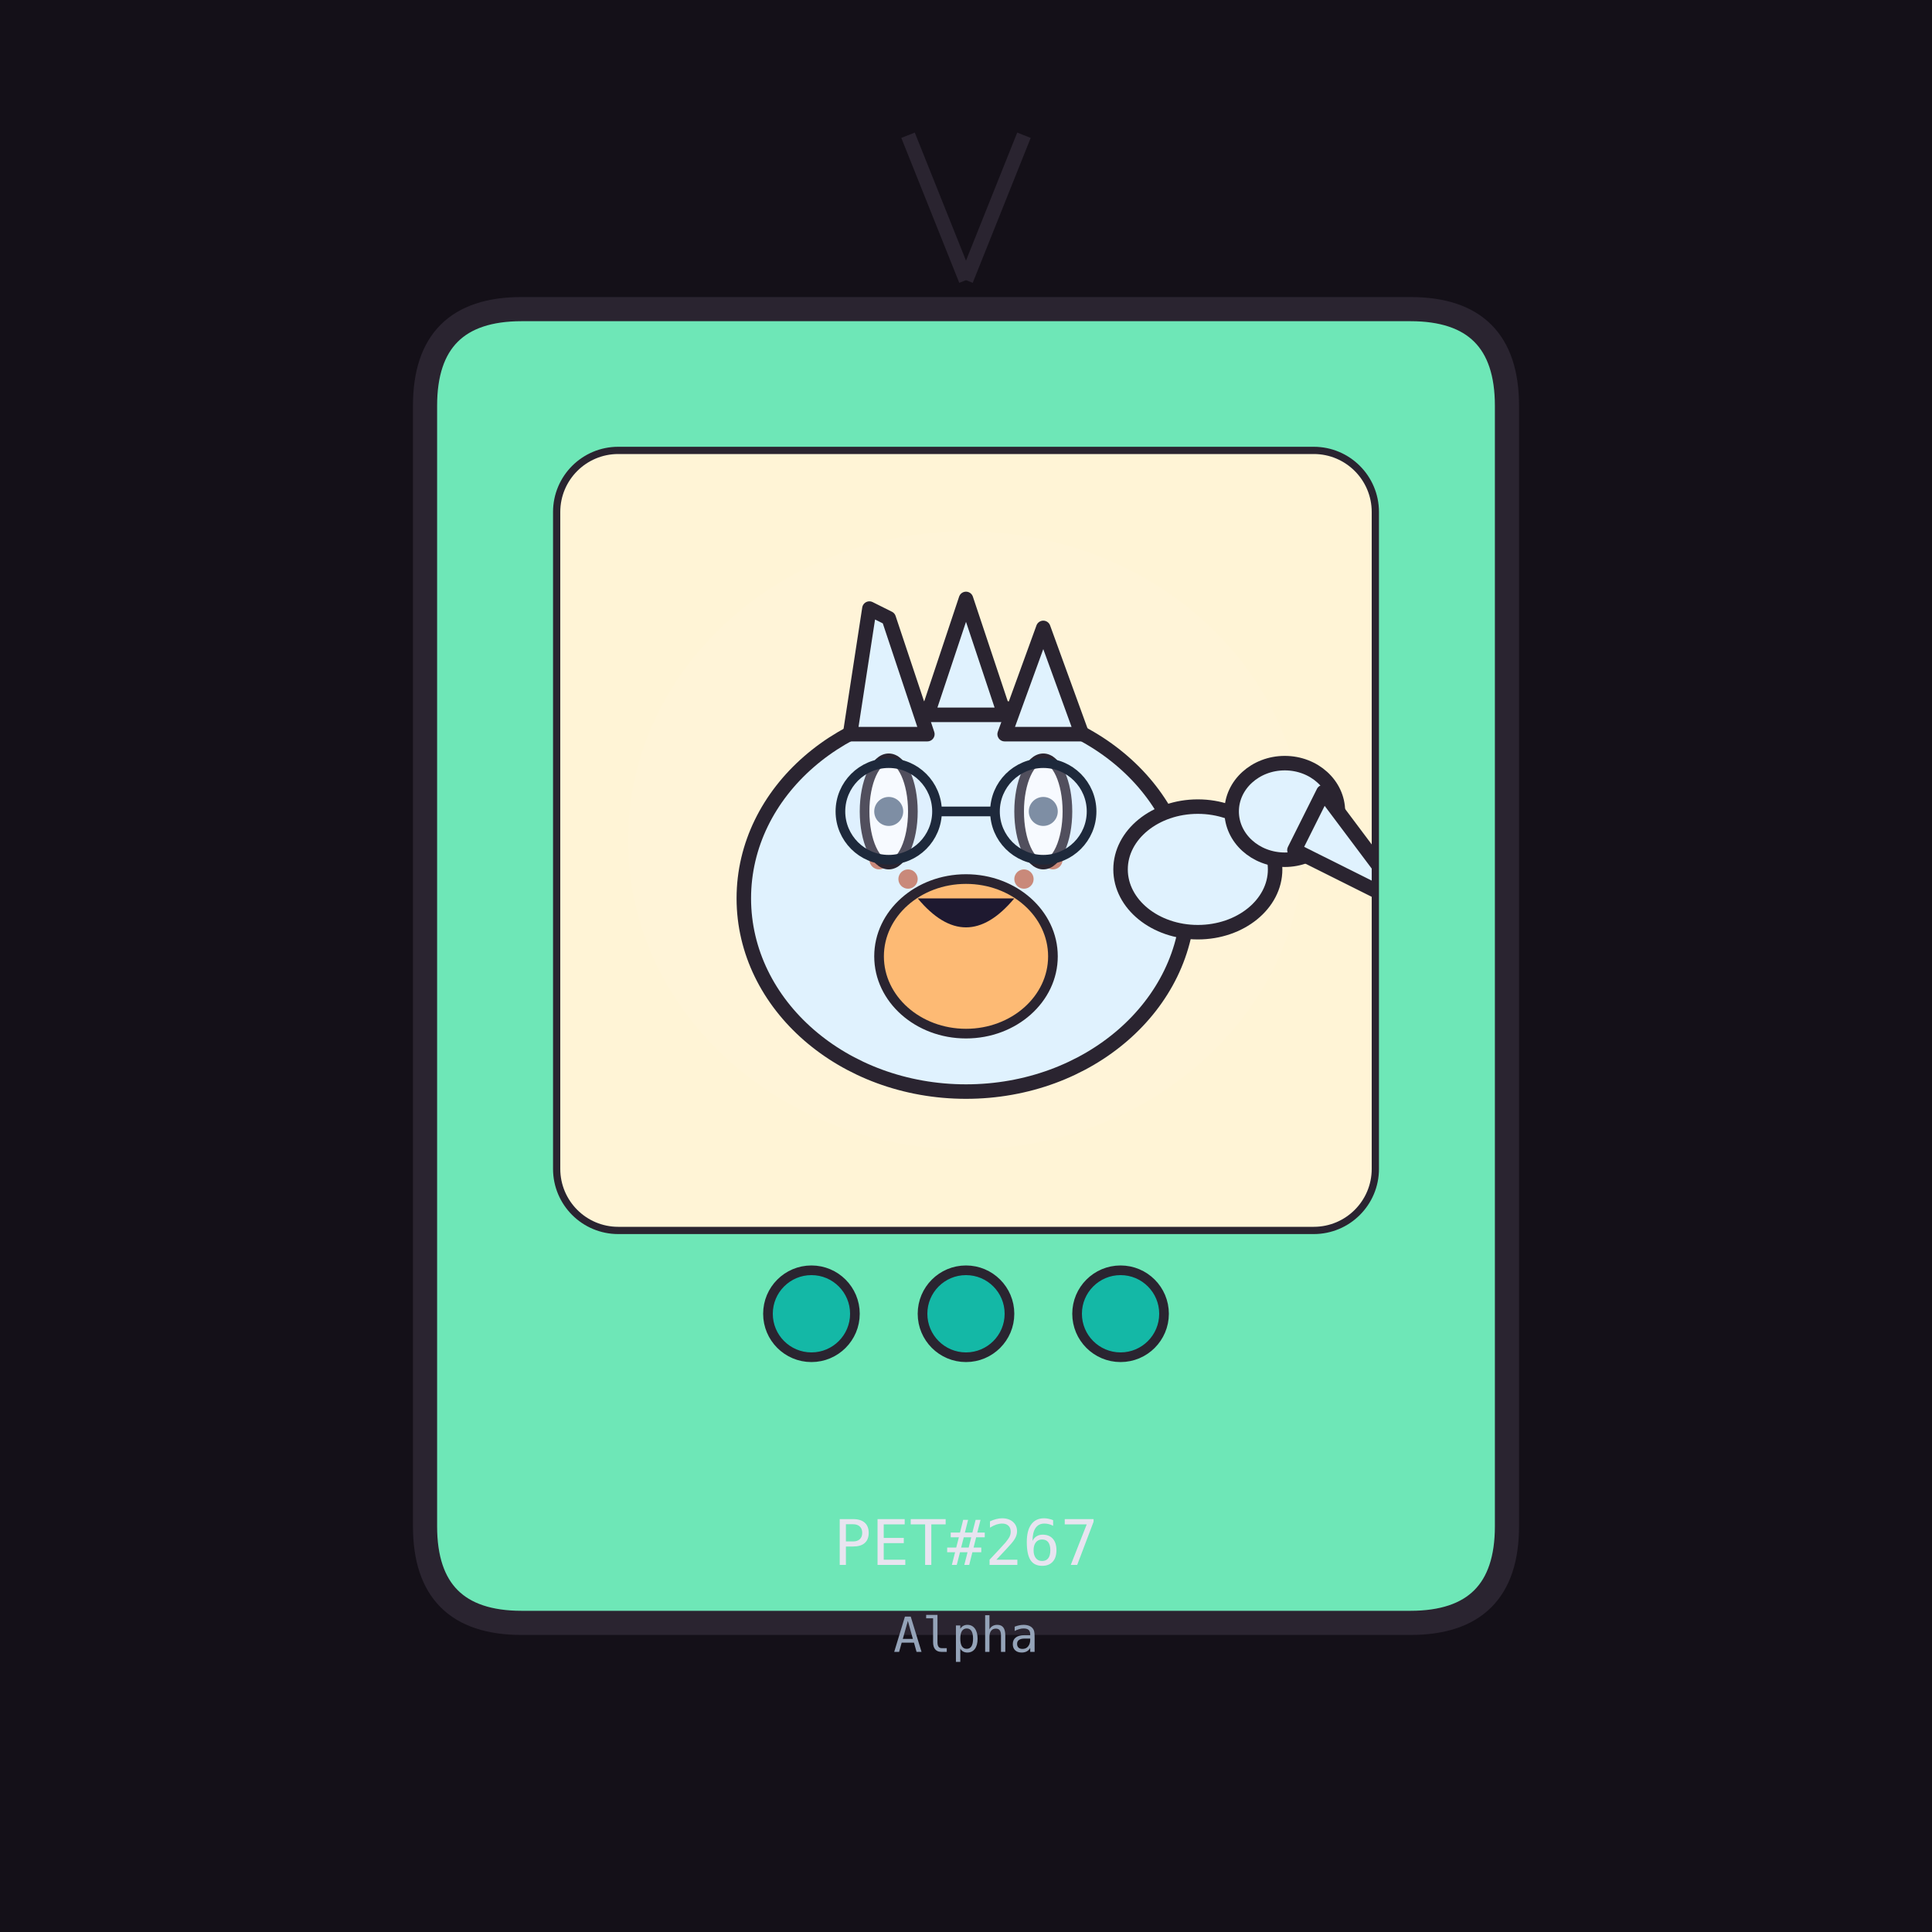
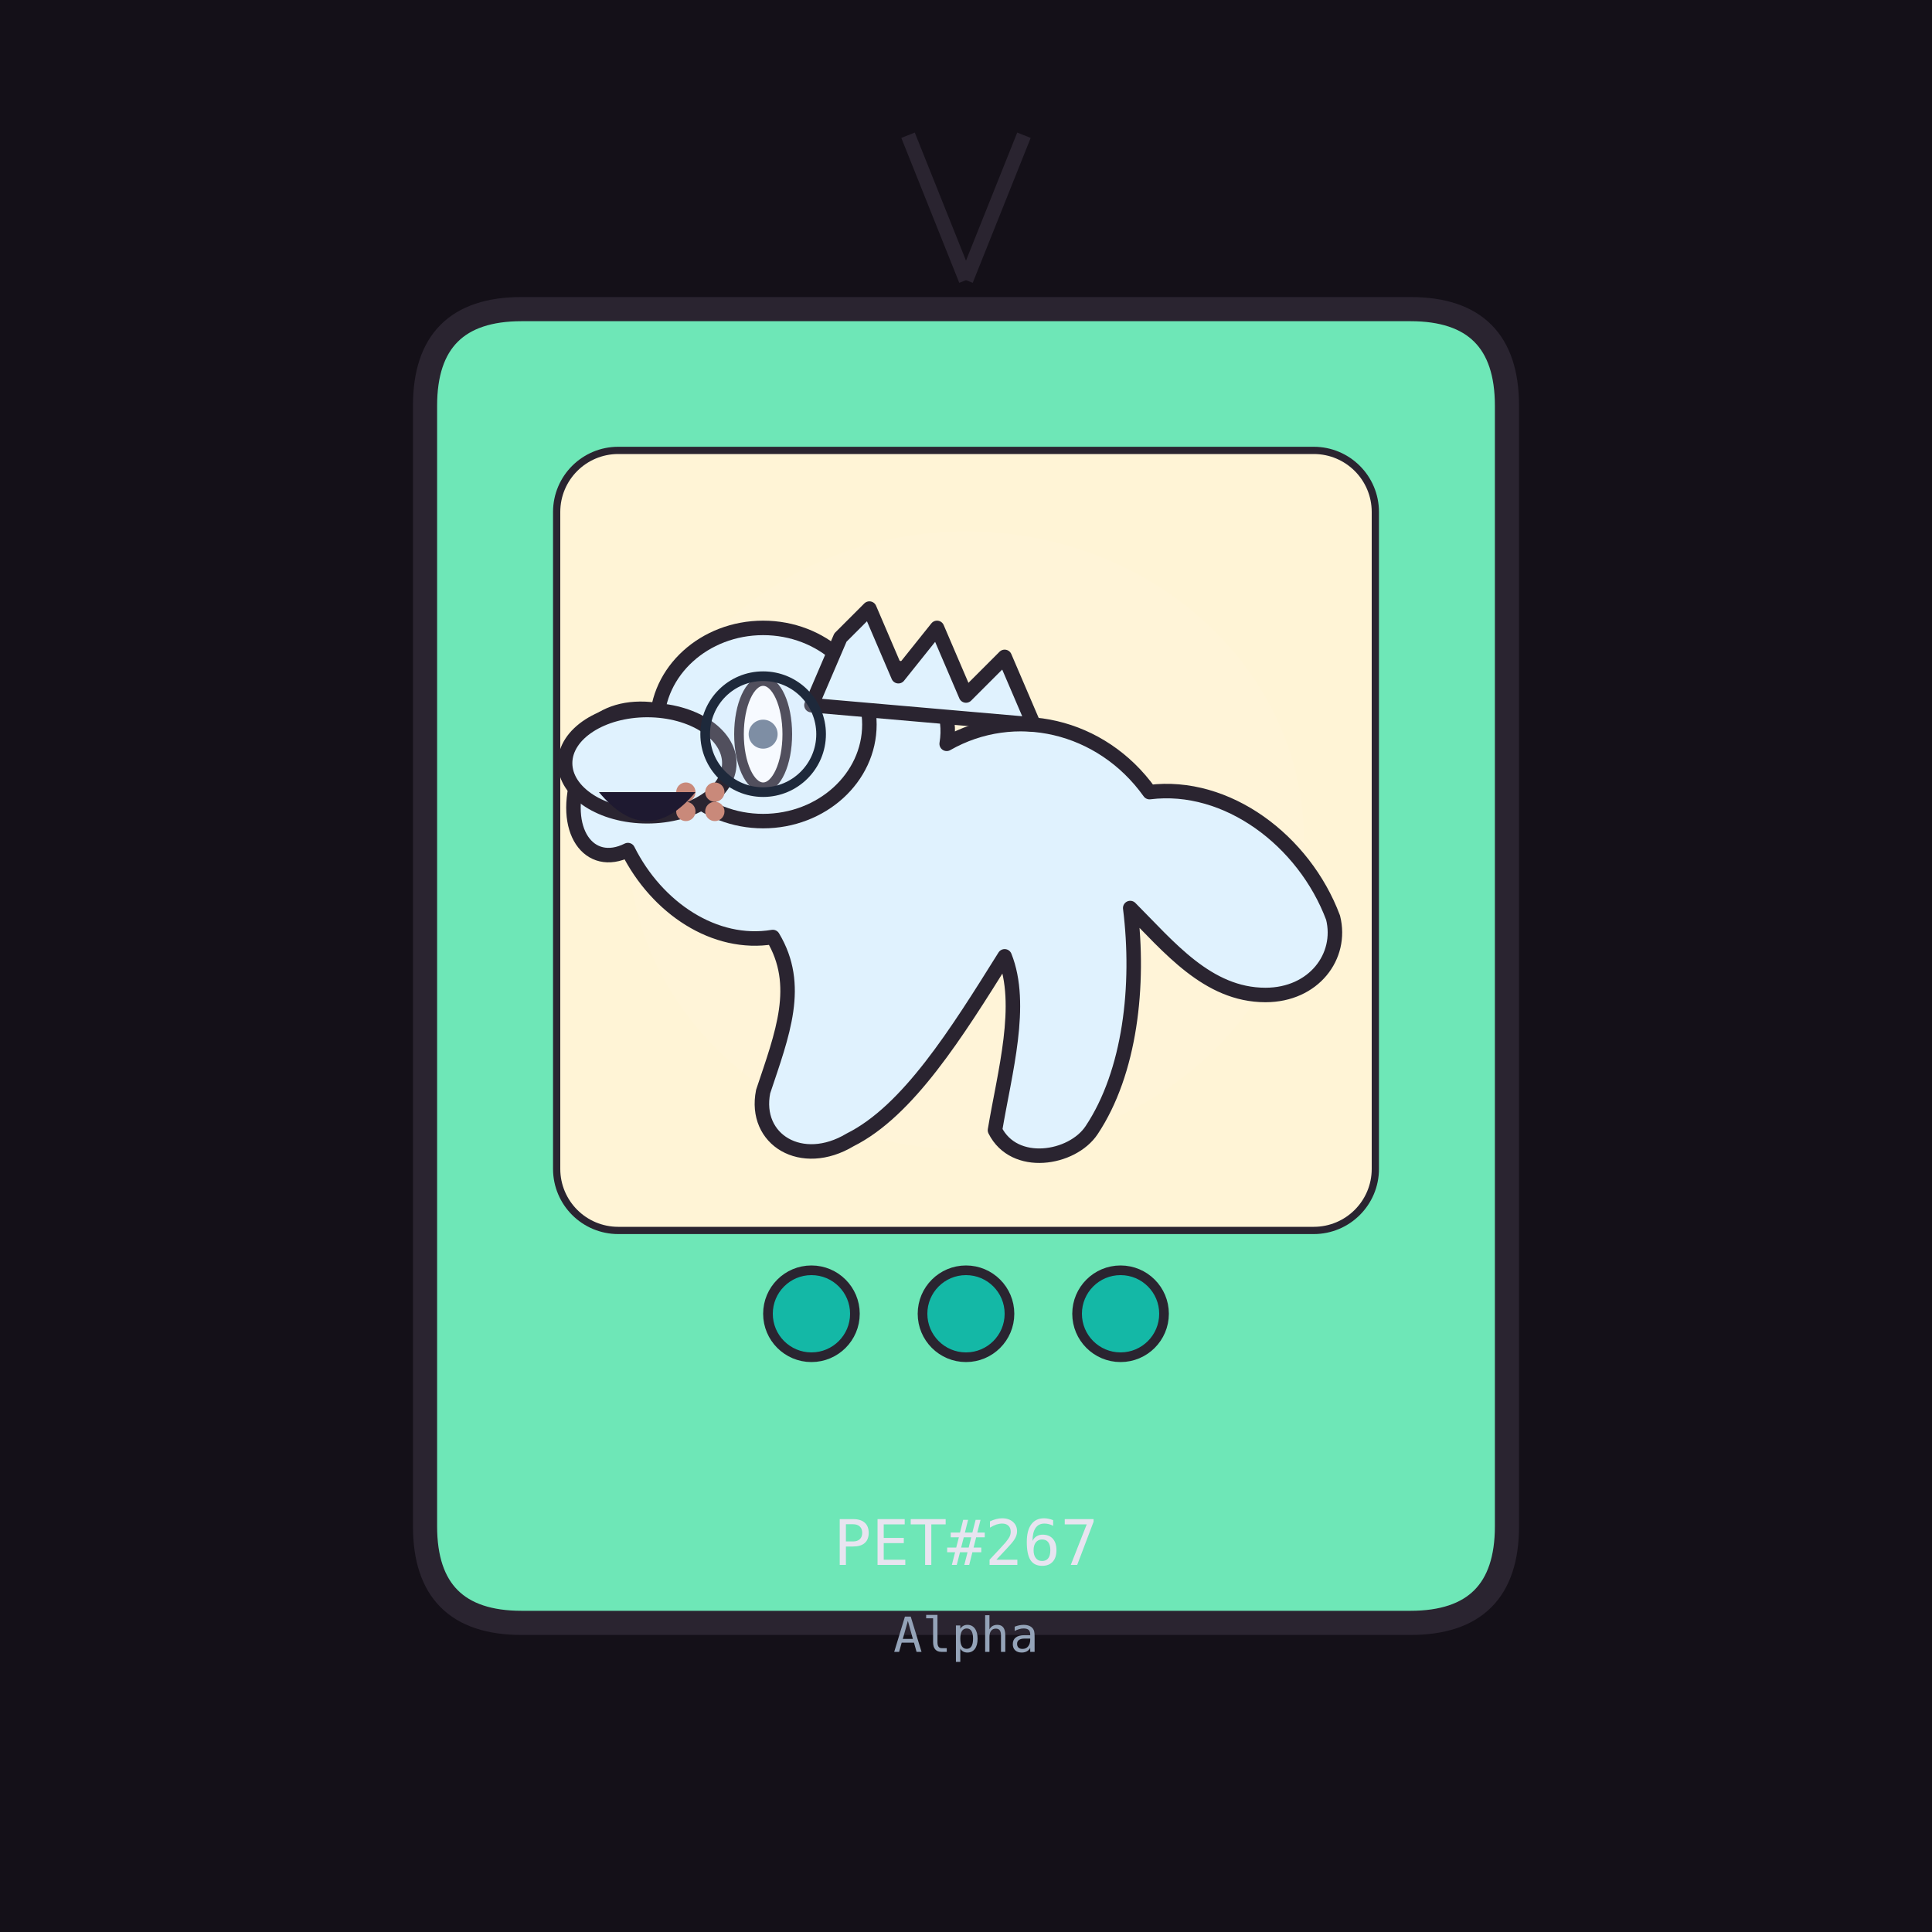
<svg xmlns="http://www.w3.org/2000/svg" viewBox="0 0 400 400">
  <defs>
    <clipPath id="scr">
      <rect x="116" y="94" width="168" height="160" rx="12" />
    </clipPath>
  </defs>
  <rect width="400" height="400" fill="#141018" />
  <path fill="#6ee7b7" stroke="#2a2430" stroke-width="5" d="M108 64 H292 Q312 64 312 84 V316 Q312 336 292 336 H108 Q88 336 88 316 V84 Q88 64 108 64 Z" />
  <line x1="200" y1="58" x2="188" y2="28" stroke="#2a2430" stroke-width="3" />
  <line x1="200" y1="58" x2="212" y2="28" stroke="#2a2430" stroke-width="3" />
  <rect x="116" y="94" width="168" height="160" rx="12" fill="#0c0a10" stroke="#2a2430" stroke-width="3" />
  <circle cx="168" cy="272" r="9" fill="#14b8a6" stroke="#2a2430" stroke-width="2" />
  <circle cx="200" cy="272" r="9" fill="#14b8a6" stroke="#2a2430" stroke-width="2" />
  <circle cx="232" cy="272" r="9" fill="#14b8a6" stroke="#2a2430" stroke-width="2" />
  <text x="200" y="324" text-anchor="middle" fill="#e8e4f0" font-size="13" font-family="monospace">PET#267</text>
  <text x="200" y="342" text-anchor="middle" fill="#94a3b8" font-size="10" font-family="monospace">Alpha</text>
  <g clip-path="url(#scr)">
    <g>
      <rect x="116" y="94" width="168" height="160" fill="#fff4d6" />
      <ellipse cx="200" cy="174" rx="70" ry="64" fill="#fff" fill-opacity=".04">
        <animate attributeName="fill-opacity" values=".04;.12;.04" dur="2.8s" repeatCount="indefinite" />
      </ellipse>
      <g data-dino="1">
-         <ellipse data-dino-body="1" data-dino-head="1" cx="200" cy="186" rx="46" ry="40" fill="#e0f2fe" stroke="#2a2430" stroke-width="3" stroke-linejoin="round" />
-         <polygon data-ridge="1" points="176,152 180,126 184,128 192,152" fill="#e0f2fe" stroke="#2a2430" stroke-width="3" stroke-linejoin="round" />
-         <polygon points="192,148 200,124 208,148" fill="#e0f2fe" stroke="#2a2430" stroke-width="3" stroke-linejoin="round" />
-         <polygon points="208,152 216,130 224,152" fill="#e0f2fe" stroke="#2a2430" stroke-width="3" stroke-linejoin="round" />
-         <ellipse data-snout="1" cx="200" cy="204" rx="14" ry="8" fill="#e0f2fe" stroke="#2a2430" stroke-width="3" stroke-linejoin="round" />
-         <ellipse data-tail="1" cx="248" cy="180" rx="16" ry="13" fill="#e0f2fe" stroke="#2a2430" stroke-width="3" stroke-linejoin="round" />
-         <ellipse cx="266" cy="168" rx="11" ry="10" fill="#e0f2fe" stroke="#2a2430" stroke-width="3" stroke-linejoin="round" />
-         <polygon points="274,164 292,188 268,176" fill="#e0f2fe" stroke="#2a2430" stroke-width="3" stroke-linejoin="round" />
-         <circle cx="186" cy="196" r="3" fill="#000" />
-         <circle cx="210" cy="202" r="3" fill="#000" />
-         <circle cx="198" cy="210" r="3" fill="#000" />
+         <path data-dino-body="1" data-tail="1" d="M120 160 C118 150 128 144 140 148 C148 134 164 128 176 140 C186 134 198 142 196 154 C210 146 228 150 238 164 C254 162 270 174 276 190 C278 198 272 206 262 206 C250 206 242 196 234 188 C236 204 234 222 226 234 C222 240 210 242 206 234 C208 222 212 208 208 198 C198 214 188 230 176 236 C166 242 156 236 158 226 C162 214 166 204 160 194 C148 196 136 188 130 176 C122 180 116 172 120 160 Z" fill="#e0f2fe" stroke="#2a2430" stroke-width="3" stroke-linejoin="round" />
+         <ellipse data-dino-head="1" cx="158" cy="150" rx="22" ry="20" fill="#e0f2fe" stroke="#2a2430" stroke-width="3" stroke-linejoin="round" />
+         <ellipse cx="134" cy="158" rx="17" ry="11" fill="#e0f2fe" stroke="#2a2430" stroke-width="3" stroke-linejoin="round" />
+         <polygon data-ridge="1" points="168,146 174,132 180,126 186,140 194,130 200,144 208,136 214,150" fill="#e0f2fe" stroke="#2a2430" stroke-width="3" stroke-linejoin="round" />
      </g>
-       <ellipse data-belly="1" cx="200" cy="198" rx="18" ry="16" fill="#fdba74" stroke="#2a2430" stroke-width="2" />
-       <g data-face="1" data-sp="2" data-cx="200" data-ey="168" data-gap="16">
-         <circle cx="182" cy="178" r="2" fill="#c9897a" />
-         <circle cx="188" cy="182" r="2" fill="#c9897a" />
-         <circle cx="218" cy="178" r="2" fill="#c9897a" />
-         <circle cx="212" cy="182" r="2" fill="#c9897a" />
+       <g data-face="1" data-sp="2" data-cx="158" data-ey="152" data-gap="8">
+         <circle cx="142" cy="164" r="2" fill="#c9897a" />
+         <circle cx="148" cy="168" r="2" fill="#c9897a" />
+         <circle cx="148" cy="164" r="2" fill="#c9897a" />
+         <circle cx="142" cy="168" r="2" fill="#c9897a" />
        <g data-eyes="4" data-kind="4">
-           <ellipse cx="184" cy="168" data-dino-eye="1" rx="5" ry="11" fill="#fff" stroke="#2a2430" stroke-width="2" />
-           <circle cx="184" cy="168" r="3" fill="#64748b">
-             <animate attributeName="opacity" values="1;1;1;.2;1" dur="3.2s" repeatCount="indefinite" />
-           </circle>
-           <ellipse cx="216" cy="168" data-dino-eye="1" rx="5" ry="11" fill="#fff" stroke="#2a2430" stroke-width="2" />
-           <circle cx="216" cy="168" r="3" fill="#64748b">
+           <ellipse cx="158" cy="152" data-dino-eye="1" rx="5" ry="11" fill="#fff" stroke="#2a2430" stroke-width="2" />
+           <circle cx="158" cy="152" r="3" fill="#64748b">
            <animate attributeName="opacity" values="1;1;1;.2;1" dur="3.2s" repeatCount="indefinite" />
          </circle>
        </g>
-         <path d="M190 186 Q200 198 210 186 Z" fill="#1e1930" />
+         <path data-snout="1" d="M124 164 Q134 176 144 164 Z" fill="#1e1930" />
      </g>
      <g data-acc="4">
-         <circle data-lens="1" cx="184" cy="168" r="10" fill="#dbeafe" fill-opacity=".22" stroke="#1e293b" stroke-width="2" />
-         <circle data-lens="1" cx="216" cy="168" r="10" fill="#dbeafe" fill-opacity=".22" stroke="#1e293b" stroke-width="2" />
-         <path data-bridge="1" d="M194 168 H206" stroke="#1e293b" stroke-width="2" />
+         <circle data-mono="1" data-lens="1" cx="158" cy="152" r="12" fill="#dbeafe" fill-opacity=".22" stroke="#1e293b" stroke-width="2" />
      </g>
      <animateTransform attributeName="transform" type="translate" values="0 0;1 -1;-1 1;0 0" dur="9s" repeatCount="indefinite" />
    </g>
  </g>
</svg>
